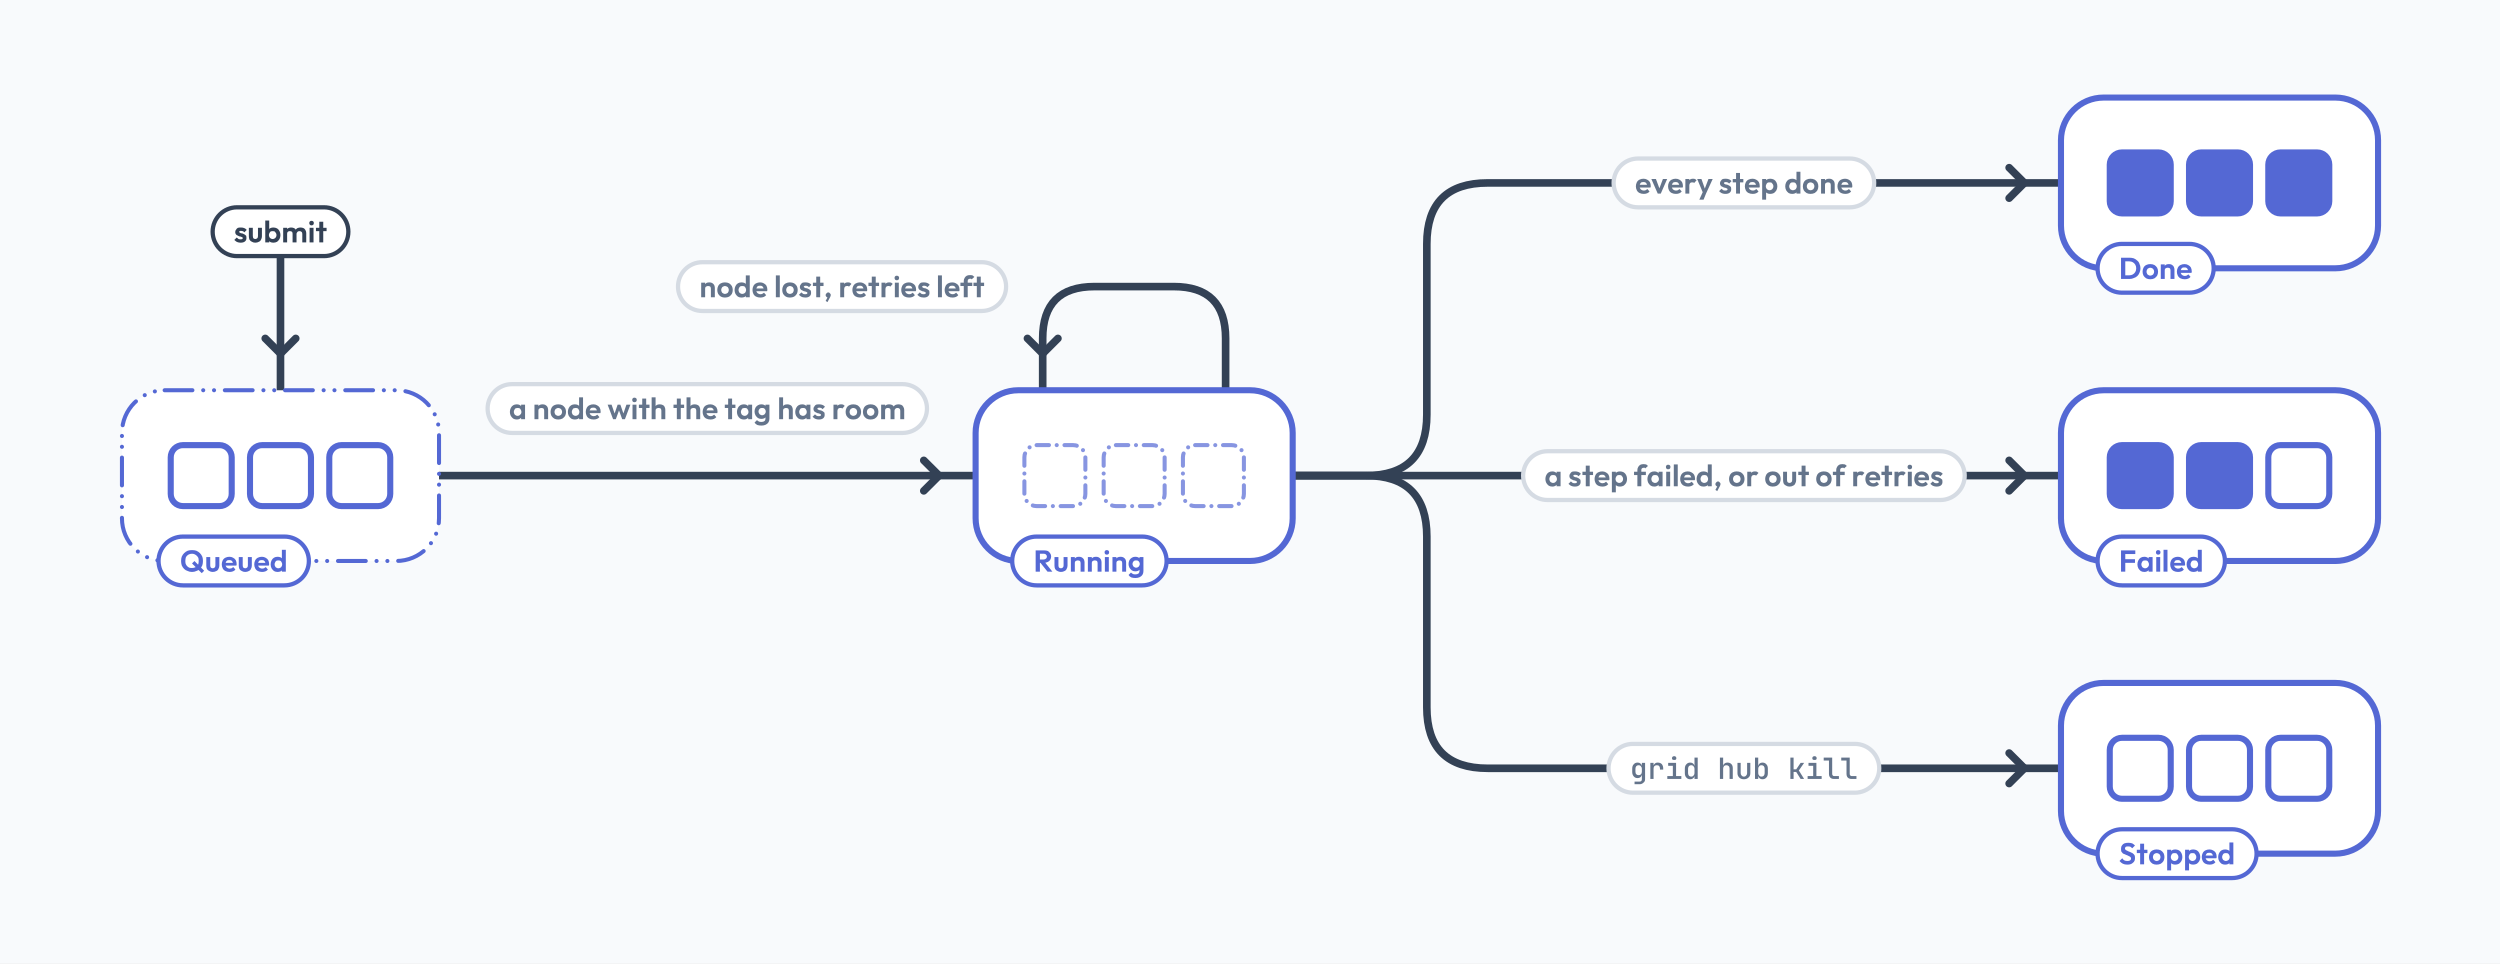
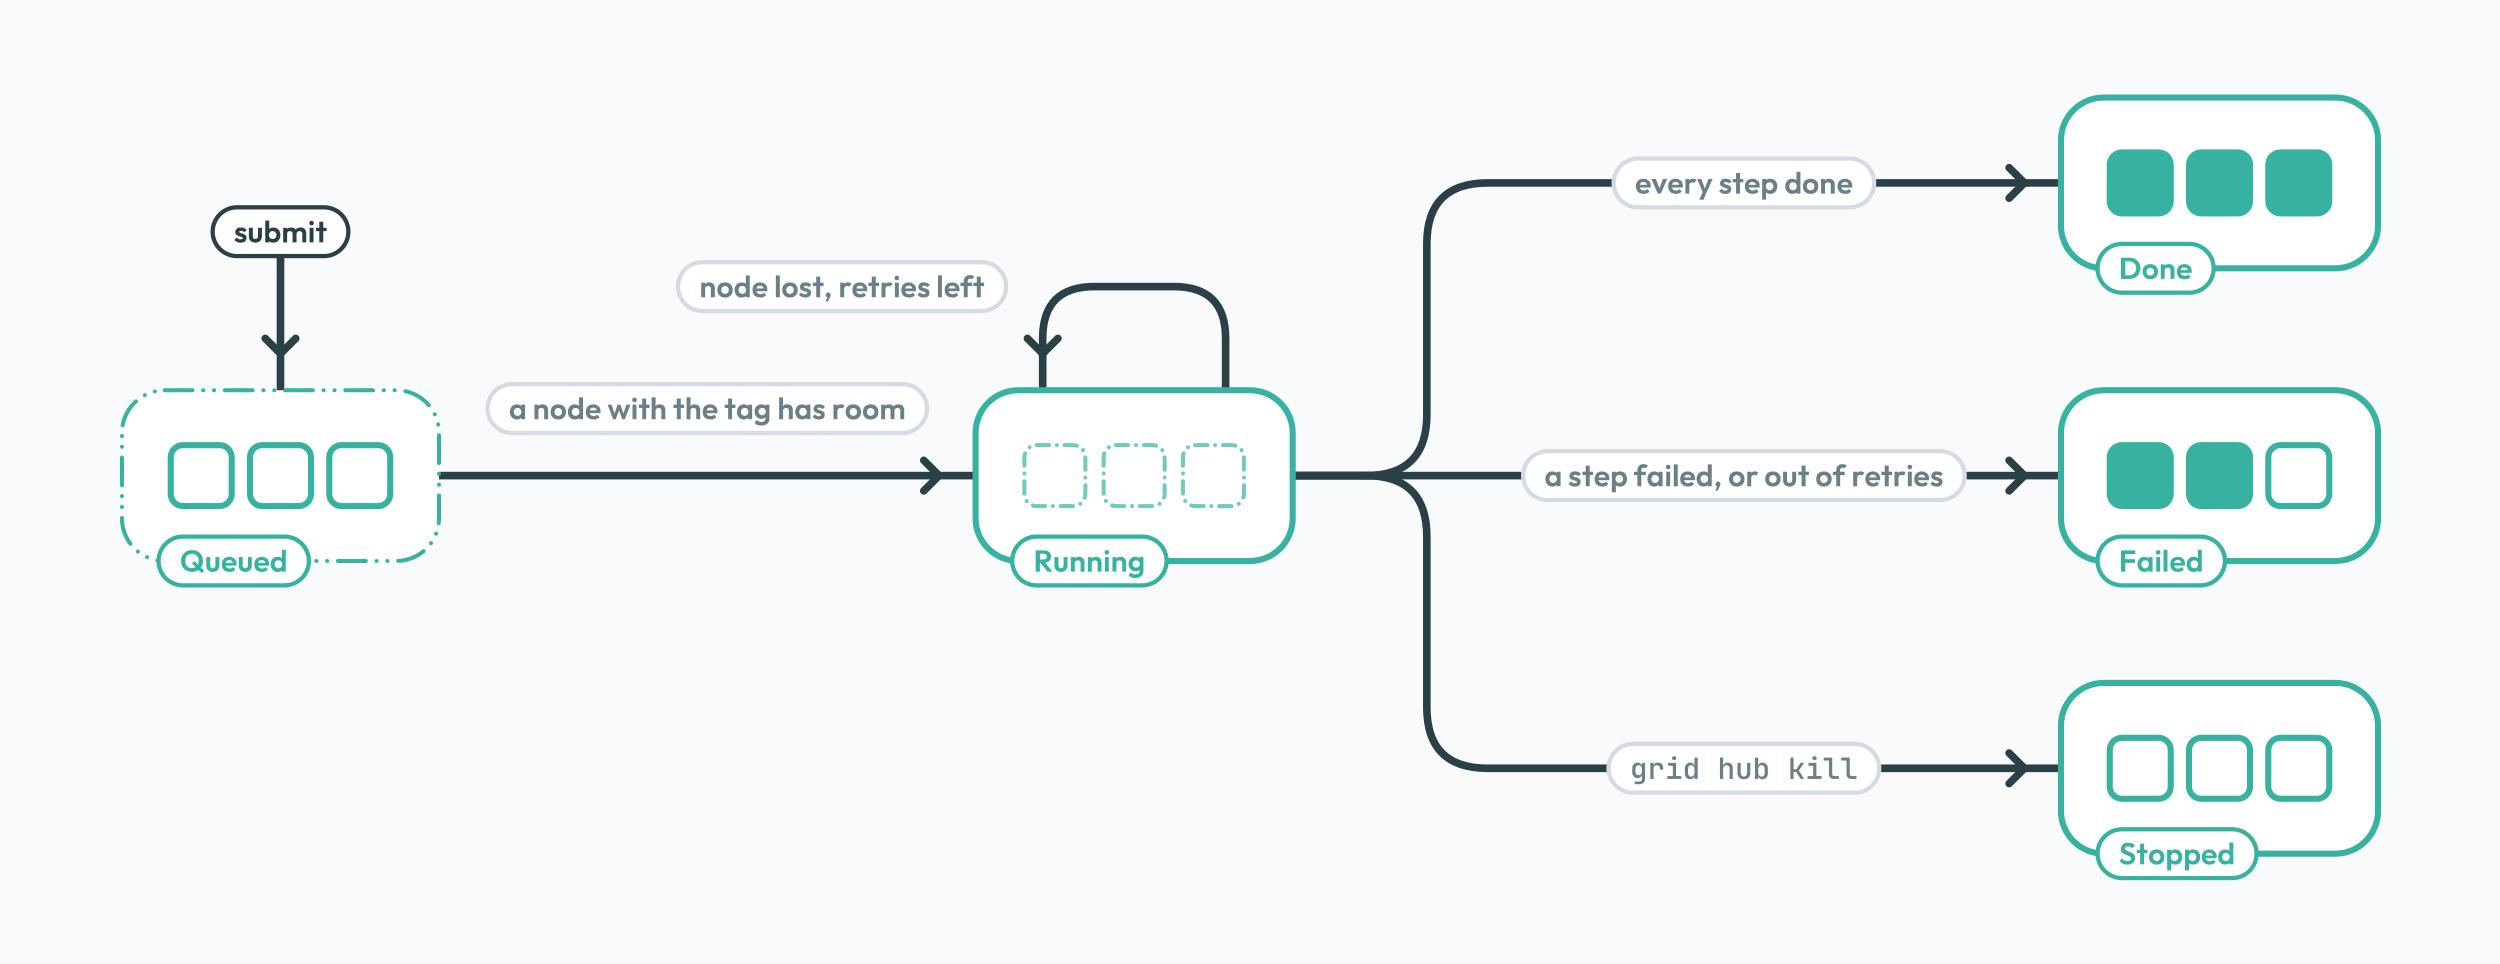
<svg xmlns="http://www.w3.org/2000/svg" viewBox="0 0 820 316" width="820" height="316">
  <defs>
    <path id="g0" d="M26 1Q19 1 14 -2Q9 -6 6 -11Q3 -17 3 -24Q3 -31 6 -37Q9 -43 14 -46Q19 -49 26 -49Q31 -49 35 -47Q39 -45 42 -41Q44 -38 44 -33V-15Q44 -11 42 -7Q39 -3 35 -1Q31 1 26 1ZM28 -11Q34 -11 37 -15Q41 -18 41 -24Q41 -28 39 -31Q38 -34 35 -36Q32 -37 28 -37Q25 -37 22 -36Q19 -34 18 -31Q16 -28 16 -24Q16 -20 18 -17Q19 -14 22 -13Q25 -11 28 -11ZM40 0V-13L42 -25L40 -36V-48H53V0Z" />
    <path id="g1" d="M38 0V-28Q38 -32 36 -35Q33 -37 29 -37Q26 -37 24 -36Q21 -35 20 -33Q19 -31 19 -28L14 -30Q14 -36 16 -40Q19 -44 23 -47Q27 -49 33 -49Q38 -49 42 -47Q47 -44 49 -40Q51 -35 51 -31V0ZM6 0V-48H19V0Z" />
    <path id="g2" d="M28 1Q21 1 15 -2Q9 -6 6 -11Q3 -17 3 -24Q3 -31 6 -37Q9 -43 15 -46Q21 -49 28 -49Q36 -49 42 -46Q47 -43 51 -37Q54 -31 54 -24Q54 -17 51 -11Q48 -6 42 -2Q36 1 28 1ZM28 -11Q32 -11 35 -13Q38 -14 39 -17Q41 -20 41 -24Q41 -28 39 -31Q38 -34 35 -35Q32 -37 28 -37Q25 -37 22 -35Q19 -34 18 -31Q16 -28 16 -24Q16 -20 18 -17Q19 -14 22 -13Q25 -11 28 -11Z" />
    <path id="g3" d="M26 1Q19 1 14 -2Q9 -6 6 -11Q3 -17 3 -24Q3 -31 6 -37Q9 -43 14 -46Q19 -49 26 -49Q31 -49 36 -47Q40 -45 42 -41Q45 -38 45 -33V-16Q45 -11 42 -7Q40 -3 36 -1Q31 1 26 1ZM28 -11Q32 -11 35 -13Q38 -14 39 -17Q41 -20 41 -24Q41 -28 39 -31Q38 -34 35 -36Q32 -37 28 -37Q25 -37 22 -36Q19 -34 18 -31Q16 -28 16 -24Q16 -20 18 -17Q19 -14 22 -13Q25 -11 28 -11ZM53 0H40V-13L42 -25L40 -36V-72H53Z" />
    <path id="g4" d="M29 1Q21 1 15 -2Q9 -5 6 -11Q3 -17 3 -24Q3 -31 6 -37Q9 -43 15 -46Q21 -49 28 -49Q35 -49 40 -46Q46 -43 49 -38Q52 -32 52 -25Q52 -24 52 -23Q51 -21 51 -20L10 -20V-29L45 -29L40 -25Q40 -30 38 -33Q37 -35 34 -37Q32 -38 28 -38Q24 -38 21 -37Q18 -35 17 -32Q15 -29 15 -24Q15 -20 17 -17Q19 -13 22 -12Q25 -10 29 -10Q32 -10 35 -11Q38 -13 41 -15L48 -7Q45 -3 40 -1Q35 1 29 1Z" />
    <path id="g5" d="M19 0 1 -48H14L26 -13L22 -13L34 -48H43L55 -13L51 -13L63 -48H76L58 0H49L37 -33H40L28 0Z" />
    <path id="g6" d="M6 0V-48H19V0ZM12 -56Q9 -56 7 -58Q5 -60 5 -64Q5 -67 7 -69Q9 -71 12 -71Q16 -71 18 -69Q20 -67 20 -64Q20 -60 18 -58Q16 -56 12 -56Z" />
    <path id="g7" d="M13 0V-68H26V0ZM2 -37V-48H37V-37Z" />
    <path id="g8" d="M38 0V-28Q38 -32 36 -35Q33 -37 29 -37Q26 -37 24 -36Q21 -35 20 -33Q19 -31 19 -28L14 -30Q14 -36 16 -40Q19 -44 23 -47Q27 -49 33 -49Q38 -49 42 -47Q47 -45 49 -40Q51 -36 51 -31V0ZM6 0V-72H19V0Z" />
    <path id="g9" d="M26 21Q18 21 12 19Q6 16 3 11L11 3Q14 6 18 8Q21 9 26 9Q32 9 36 6Q39 3 39 -2V-14L41 -25L39 -36V-48H52V-2Q52 5 49 10Q46 15 40 18Q34 21 26 21ZM25 -1Q19 -1 14 -4Q9 -8 6 -13Q3 -19 3 -25Q3 -32 6 -38Q9 -43 14 -46Q19 -49 25 -49Q31 -49 35 -47Q39 -45 41 -41Q44 -38 44 -33V-18Q44 -13 41 -9Q39 -5 35 -3Q31 -1 25 -1ZM28 -13Q32 -13 34 -15Q37 -16 38 -19Q40 -22 40 -25Q40 -29 38 -32Q37 -34 34 -36Q32 -37 28 -37Q24 -37 22 -36Q19 -34 18 -32Q16 -29 16 -25Q16 -22 18 -19Q19 -16 22 -15Q24 -13 28 -13Z" />
    <path id="g10" d="M22 1Q18 1 14 0Q10 -1 7 -3Q4 -5 1 -8L9 -16Q12 -13 15 -11Q18 -10 22 -10Q25 -10 27 -11Q29 -12 29 -14Q29 -16 27 -17Q25 -18 22 -19Q20 -19 17 -20Q14 -21 11 -23Q8 -24 6 -27Q4 -30 4 -34Q4 -39 7 -42Q9 -46 13 -48Q17 -49 23 -49Q29 -49 34 -47Q39 -45 42 -41L34 -33Q32 -36 29 -37Q26 -38 23 -38Q20 -38 19 -37Q17 -37 17 -35Q17 -33 19 -32Q21 -31 23 -30Q26 -30 29 -29Q32 -28 35 -26Q38 -24 40 -22Q41 -19 41 -14Q41 -7 36 -3Q31 1 22 1Z" />
    <path id="g11" d="M6 0V-48H19V0ZM19 -27 14 -30Q15 -39 19 -44Q23 -49 31 -49Q35 -49 38 -48Q40 -47 43 -44L35 -35Q33 -36 32 -37Q30 -37 28 -37Q24 -37 22 -35Q19 -32 19 -27Z" />
    <path id="g12" d="M6 0V-48H19V0ZM37 0V-28Q37 -33 35 -35Q32 -37 28 -37Q25 -37 23 -36Q21 -35 20 -33Q19 -31 19 -28L14 -31Q14 -37 16 -41Q19 -45 23 -47Q27 -49 32 -49Q37 -49 42 -47Q46 -45 48 -41Q50 -37 50 -31V0ZM69 0V-28Q69 -33 66 -35Q64 -37 60 -37Q57 -37 55 -36Q53 -35 52 -33Q50 -31 50 -28L43 -30Q43 -36 46 -40Q49 -45 53 -47Q58 -49 63 -49Q68 -49 73 -47Q77 -45 79 -41Q82 -36 82 -31V0Z" />
    <path id="g13" d="M21 0 0 -48H15L30 -8H23L38 -48H52L31 0Z" />
    <path id="g14" d="M21 0 1 -48H15L28 -11H24L38 -48H52L30 0ZM8 20 22 -11 30 0 22 20Z" />
    <path id="g15" d="M33 1Q27 1 23 -1Q19 -3 16 -7Q14 -11 14 -15V-33Q14 -37 16 -41Q19 -45 23 -47Q27 -49 33 -49Q39 -49 45 -46Q50 -43 53 -37Q56 -31 56 -24Q56 -17 53 -11Q50 -6 45 -2Q39 1 33 1ZM6 20V-48H19V-36L17 -24L19 -12V20ZM30 -11Q34 -11 37 -13Q39 -14 41 -17Q43 -20 43 -24Q43 -28 41 -31Q39 -34 37 -36Q34 -37 30 -37Q27 -37 24 -36Q21 -34 20 -31Q18 -28 18 -24Q18 -20 20 -17Q21 -14 24 -13Q27 -11 30 -11Z" />
    <path id="g16" d="M12 0V-54Q12 -59 15 -64Q17 -68 22 -71Q26 -73 33 -73Q37 -73 41 -72Q44 -70 47 -67L38 -59Q37 -60 36 -61Q35 -61 33 -61Q29 -61 27 -59Q25 -57 25 -54V0ZM1 -37V-48H40V-37Z" />
    <path id="g17" d="M6 0V-72H19V0Z" />
    <path id="g18" d="M6 12 13 -1 17 -2Q16 -1 15 0Q14 1 13 1Q11 1 8 -2Q6 -4 6 -7Q6 -11 9 -13Q11 -16 15 -16Q18 -16 20 -13Q23 -11 23 -7Q23 -6 22 -4Q22 -2 20 1L12 16Z" />
    <path id="g19" d="M26 1Q20 1 15 -2Q10 -4 7 -9Q5 -14 5 -20V-48H18V-21Q18 -18 19 -15Q20 -13 22 -12Q24 -11 26 -11Q30 -11 33 -14Q35 -16 35 -21V-48H48V-20Q48 -14 45 -9Q43 -4 38 -2Q33 1 26 1Z" />
    <path id="g20" d="M16 18V9H33Q37 9 39 7Q41 5 41 1V-5L41 -15H39L41 -17Q41 -11 37 -7Q33 -3 26 -3Q18 -3 13 -9Q8 -15 8 -24V-35Q8 -45 13 -50Q18 -56 26 -56Q33 -56 37 -52Q41 -49 41 -42L39 -44H41L41 -55H52V1Q52 9 46 13Q41 18 33 18ZM30 -13Q35 -13 38 -16Q41 -19 41 -25V-35Q41 -40 38 -43Q35 -47 30 -47Q25 -47 22 -44Q19 -40 19 -35V-25Q19 -19 22 -16Q25 -13 30 -13Z" />
    <path id="g21" d="M10 0V-55H21V-44H23L20 -38Q20 -47 24 -51Q28 -56 35 -56Q44 -56 49 -51Q54 -45 54 -36V-32H43V-35Q43 -41 40 -44Q38 -47 32 -47Q27 -47 24 -44Q21 -41 21 -35V0Z" />
    <path id="g22" d="M8 0V-10H27V-45H11V-55H38V-10H56V0ZM32 -65Q28 -65 26 -66Q24 -68 24 -71Q24 -74 26 -76Q28 -78 32 -78Q35 -78 37 -76Q39 -74 39 -71Q39 -68 37 -66Q35 -65 32 -65Z" />
    <path id="g23" d="M26 1Q18 1 13 -5Q8 -10 8 -20V-35Q8 -45 13 -50Q18 -56 26 -56Q33 -56 37 -52Q41 -48 41 -42L39 -44H41L41 -57V-73H52V0H41V-10H39L41 -13Q41 -6 37 -3Q33 1 26 1ZM30 -8Q35 -8 38 -12Q41 -15 41 -20V-35Q41 -40 38 -43Q35 -47 30 -47Q25 -47 22 -44Q19 -40 19 -35V-20Q19 -15 22 -11Q25 -8 30 -8Z" />
    <path id="g24" d="M8 0V-73H19V-55L19 -44H22L19 -42Q19 -49 23 -52Q27 -56 34 -56Q42 -56 47 -51Q52 -46 52 -37V0H41V-35Q41 -41 38 -44Q35 -47 30 -47Q25 -47 22 -44Q19 -40 19 -35V0Z" />
    <path id="g25" d="M30 1Q20 1 14 -5Q8 -11 8 -20V-55H19V-20Q19 -15 22 -12Q25 -8 30 -8Q35 -8 38 -12Q41 -15 41 -20V-55H52V-20Q52 -10 46 -5Q40 1 30 1Z" />
    <path id="g26" d="M34 1Q27 1 23 -3Q19 -6 19 -13L21 -10H19V0H8V-73H19V-57L19 -44H21L19 -42Q19 -48 23 -52Q27 -56 34 -56Q42 -56 47 -50Q52 -45 52 -35V-20Q52 -10 47 -5Q42 1 34 1ZM30 -8Q35 -8 38 -11Q41 -15 41 -20V-35Q41 -40 38 -44Q35 -47 30 -47Q25 -47 22 -43Q19 -40 19 -35V-20Q19 -15 22 -12Q25 -8 30 -8Z" />
    <path id="g27" d="M9 0V-73H20V-33H29L44 -55H56L38 -29L56 0H44L29 -24H20V0Z" />
    <path id="g28" d="M38 0Q33 0 29 -2Q25 -4 23 -8Q21 -12 21 -17V-63H3V-73H32V-17Q32 -14 34 -12Q35 -10 38 -10H55V0Z" />
    <path id="g29" d="M33 1Q27 1 23 -1Q19 -3 16 -7Q14 -11 14 -16V-33Q14 -38 16 -41Q19 -45 23 -47Q27 -49 33 -49Q39 -49 45 -46Q50 -43 53 -37Q56 -31 56 -24Q56 -17 53 -11Q50 -6 45 -2Q39 1 33 1ZM6 0V-72H19V-36L17 -25L19 -13V0ZM30 -11Q34 -11 37 -13Q39 -14 41 -17Q43 -20 43 -24Q43 -28 41 -31Q39 -34 37 -36Q34 -37 30 -37Q27 -37 24 -36Q21 -34 20 -31Q18 -28 18 -24Q18 -20 20 -17Q21 -14 24 -13Q27 -11 30 -11Z" />
    <path id="g30" d="M40 1Q32 1 26 -2Q19 -4 14 -9Q9 -14 6 -21Q4 -28 4 -35Q4 -43 6 -49Q9 -56 14 -61Q19 -66 26 -69Q32 -71 40 -71Q48 -71 54 -69Q61 -66 66 -61Q71 -56 74 -49Q76 -43 76 -35Q76 -28 74 -21Q71 -14 66 -9Q61 -4 54 -2Q48 1 40 1ZM72 5 40 -27 48 -35 80 -3ZM40 -12Q47 -12 52 -15Q57 -18 60 -23Q62 -28 62 -35Q62 -40 61 -45Q59 -49 56 -52Q53 -55 49 -57Q45 -59 40 -59Q33 -59 28 -56Q23 -53 20 -48Q18 -42 18 -35Q18 -30 19 -26Q21 -21 24 -18Q27 -15 31 -13Q35 -12 40 -12Z" />
    <path id="g31" d="M17 -29V-40H33Q38 -40 41 -43Q44 -45 44 -50Q44 -54 41 -56Q39 -59 34 -59H17V-70H35Q42 -70 47 -68Q52 -65 55 -60Q58 -56 58 -50Q58 -44 55 -39Q52 -34 47 -32Q41 -29 34 -29ZM7 0V-70H21V0ZM46 0 22 -30 35 -34 62 0Z" />
    <path id="g32" d="M16 0V-12H34Q41 -12 46 -15Q51 -18 54 -23Q57 -28 57 -35Q57 -42 54 -47Q51 -52 46 -55Q41 -58 34 -58H16V-70H35Q42 -70 49 -68Q56 -65 61 -60Q66 -56 68 -49Q71 -43 71 -35Q71 -28 68 -21Q66 -15 61 -10Q56 -5 49 -3Q43 0 35 0ZM7 0V-70H21V0Z" />
    <path id="g33" d="M7 0V-70H21V0ZM17 -29V-41H53V-29ZM17 -58V-70H54V-58Z" />
    <path id="g34" d="M28 1Q19 1 13 -2Q7 -5 2 -11L11 -20Q14 -15 18 -13Q22 -11 28 -11Q34 -11 37 -13Q40 -15 40 -19Q40 -22 38 -24Q36 -26 33 -27Q30 -29 27 -30Q23 -31 20 -33Q16 -34 13 -36Q10 -39 8 -42Q7 -46 7 -51Q7 -58 10 -62Q13 -67 18 -69Q24 -71 31 -71Q38 -71 44 -69Q49 -66 53 -62L44 -53Q41 -56 38 -58Q34 -59 30 -59Q26 -59 23 -58Q20 -56 20 -52Q20 -49 22 -48Q24 -46 27 -45Q30 -43 33 -42Q37 -41 40 -39Q44 -38 47 -35Q50 -33 52 -29Q53 -26 53 -20Q53 -10 46 -5Q40 1 28 1Z" />
  </defs>
  <rect width="820" height="316" fill="#f8fafc" />
-   <path d="M144,156.0 L320,156.0" fill="none" stroke="#334155" stroke-width="2.5" stroke-linecap="round" stroke-linejoin="round" />
-   <path d="M303.0,161.0 L308,156.0 L303.0,151.0" fill="none" stroke="#334155" stroke-width="2.5" stroke-linecap="round" stroke-linejoin="round" />
+   <path d="M144,156.0 L320,156.0" fill="none" stroke="#2b3f47" stroke-width="2.5" stroke-linecap="round" stroke-linejoin="round" />
+   <path d="M303.0,161.0 L308,156.0 L303.0,151.0" fill="none" stroke="#2b3f47" stroke-width="2.5" stroke-linecap="round" stroke-linejoin="round" />
  <rect x="159.94" y="126.0" width="144.11" height="16" rx="8" fill="#ffffff" stroke="#d5dbe3" stroke-width="1.4" />
-   <g transform="translate(166.94,137.50) scale(0.09957)" fill="#64748b">
+   <g transform="translate(166.94,137.50) scale(0.09957)" fill="#6b7f86">
    <use href="#g0" x="0" />
    <use href="#g1" x="78" />
    <use href="#g2" x="134" />
    <use href="#g3" x="191" />
    <use href="#g4" x="250" />
    <use href="#g5" x="324" />
    <use href="#g6" x="401" />
    <use href="#g7" x="426" />
    <use href="#g8" x="464" />
    <use href="#g7" x="540" />
    <use href="#g8" x="579" />
    <use href="#g4" x="635" />
    <use href="#g7" x="709" />
    <use href="#g0" x="748" />
    <use href="#g9" x="806" />
    <use href="#g8" x="884" />
    <use href="#g0" x="940" />
    <use href="#g10" x="999" />
    <use href="#g11" x="1063" />
    <use href="#g2" x="1106" />
    <use href="#g2" x="1163" />
    <use href="#g12" x="1220" />
  </g>
-   <path d="M424,156.0 L448.0,156.0 Q468,156.0 468.0,136.0 L468.0,80.0 Q468,60.0 488.0,60.0 L676,60.0" fill="none" stroke="#334155" stroke-width="2.5" stroke-linecap="round" stroke-linejoin="round" />
-   <path d="M659.0,65.0 L664,60.0 L659.0,55.0" fill="none" stroke="#334155" stroke-width="2.5" stroke-linecap="round" stroke-linejoin="round" />
+   <path d="M424,156.0 L448.0,156.0 Q468,156.0 468.0,136.0 L468.0,80.0 Q468,60.0 488.0,60.0 L676,60.0" fill="none" stroke="#2b3f47" stroke-width="2.5" stroke-linecap="round" stroke-linejoin="round" />
+   <path d="M659.0,65.0 L664,60.0 L659.0,55.0" fill="none" stroke="#2b3f47" stroke-width="2.5" stroke-linecap="round" stroke-linejoin="round" />
  <rect x="529.27" y="52.0" width="85.46" height="16" rx="8" fill="#ffffff" stroke="#d5dbe3" stroke-width="1.4" />
-   <g transform="translate(536.27,63.50) scale(0.09957)" fill="#64748b">
+   <g transform="translate(536.27,63.50) scale(0.09957)" fill="#6b7f86">
    <use href="#g4" x="0" />
    <use href="#g13" x="54" />
    <use href="#g4" x="106" />
    <use href="#g11" x="160" />
    <use href="#g14" x="204" />
    <use href="#g10" x="276" />
    <use href="#g7" x="320" />
    <use href="#g4" x="359" />
    <use href="#g15" x="413" />
    <use href="#g3" x="492" />
    <use href="#g2" x="550" />
    <use href="#g1" x="607" />
    <use href="#g4" x="664" />
  </g>
-   <path d="M424,156.0 L467.5,156.0 Q468,156.0 468.0,156.0 L468.0,156.0 Q468,156.0 468.5,156.0 L676,156.0" fill="none" stroke="#334155" stroke-width="2.5" stroke-linecap="round" stroke-linejoin="round" />
-   <path d="M659.0,161.0 L664,156.0 L659.0,151.0" fill="none" stroke="#334155" stroke-width="2.5" stroke-linecap="round" stroke-linejoin="round" />
+   <path d="M424,156.0 L467.5,156.0 Q468,156.0 468.0,156.0 L468.0,156.0 Q468,156.0 468.5,156.0 L676,156.0" fill="none" stroke="#2b3f47" stroke-width="2.5" stroke-linecap="round" stroke-linejoin="round" />
+   <path d="M659.0,161.0 L664,156.0 L659.0,151.0" fill="none" stroke="#2b3f47" stroke-width="2.5" stroke-linecap="round" stroke-linejoin="round" />
  <rect x="499.59" y="148.0" width="144.83" height="16" rx="8" fill="#ffffff" stroke="#d5dbe3" stroke-width="1.4" />
-   <g transform="translate(506.59,159.50) scale(0.09957)" fill="#64748b">
+   <g transform="translate(506.59,159.50) scale(0.09957)" fill="#6b7f86">
    <use href="#g0" x="0" />
    <use href="#g10" x="78" />
    <use href="#g7" x="123" />
    <use href="#g4" x="162" />
    <use href="#g15" x="216" />
    <use href="#g16" x="294" />
    <use href="#g0" x="336" />
    <use href="#g6" x="395" />
    <use href="#g17" x="420" />
    <use href="#g4" x="444" />
    <use href="#g3" x="498" />
    <use href="#g18" x="557" />
    <use href="#g2" x="605" />
    <use href="#g11" x="662" />
    <use href="#g2" x="724" />
    <use href="#g19" x="781" />
    <use href="#g7" x="834" />
    <use href="#g2" x="892" />
    <use href="#g16" x="949" />
    <use href="#g11" x="1011" />
    <use href="#g4" x="1054" />
    <use href="#g7" x="1108" />
    <use href="#g11" x="1147" />
    <use href="#g6" x="1191" />
    <use href="#g4" x="1215" />
    <use href="#g10" x="1270" />
  </g>
-   <path d="M424,156.0 L448.0,156.0 Q468,156.0 468.0,176.0 L468.0,232.0 Q468,252.0 488.0,252.0 L676,252.0" fill="none" stroke="#334155" stroke-width="2.5" stroke-linecap="round" stroke-linejoin="round" />
-   <path d="M659.0,257.0 L664,252.0 L659.0,247.0" fill="none" stroke="#334155" stroke-width="2.5" stroke-linecap="round" stroke-linejoin="round" />
+   <path d="M424,156.0 L448.0,156.0 Q468,156.0 468.0,176.0 L468.0,232.0 Q468,252.0 488.0,252.0 L676,252.0" fill="none" stroke="#2b3f47" stroke-width="2.5" stroke-linecap="round" stroke-linejoin="round" />
+   <path d="M659.0,257.0 L664,252.0 L659.0,247.0" fill="none" stroke="#2b3f47" stroke-width="2.5" stroke-linecap="round" stroke-linejoin="round" />
  <rect x="527.60" y="244.0" width="88.79" height="16" rx="8" fill="#ffffff" stroke="#d5dbe3" stroke-width="1.4" />
-   <g transform="translate(534.60,255.50) scale(0.09589)" fill="#64748b">
+   <g transform="translate(534.60,255.50) scale(0.09589)" fill="#6b7f86">
    <use href="#g20" x="0" />
    <use href="#g21" x="60" />
    <use href="#g22" x="120" />
    <use href="#g23" x="180" />
    <use href="#g24" x="300" />
    <use href="#g25" x="360" />
    <use href="#g26" x="420" />
    <use href="#g27" x="540" />
    <use href="#g22" x="600" />
    <use href="#g28" x="660" />
    <use href="#g28" x="720" />
  </g>
-   <path d="M402,128.0 L402.0,111.0 Q402,94.0 385.0,94.0 L359.0,94.0 Q342,94.0 342.0,111.0 L342,128.0" fill="none" stroke="#334155" stroke-width="2.5" stroke-linecap="round" stroke-linejoin="round" />
-   <path d="M337.0,111.0 L342,116.0 L347.0,111.0" fill="none" stroke="#334155" stroke-width="2.5" stroke-linecap="round" stroke-linejoin="round" />
+   <path d="M402,128.0 L402.0,111.0 Q402,94.0 385.0,94.0 L359.0,94.0 Q342,94.0 342.0,111.0 L342,128.0" fill="none" stroke="#2b3f47" stroke-width="2.5" stroke-linecap="round" stroke-linejoin="round" />
+   <path d="M337.0,111.0 L342,116.0 L347.0,111.0" fill="none" stroke="#2b3f47" stroke-width="2.5" stroke-linecap="round" stroke-linejoin="round" />
  <rect x="222.39" y="86.0" width="107.61" height="16" rx="8" fill="#ffffff" stroke="#d5dbe3" stroke-width="1.4" />
-   <g transform="translate(229.39,97.50) scale(0.09957)" fill="#64748b">
+   <g transform="translate(229.39,97.50) scale(0.09957)" fill="#6b7f86">
    <use href="#g1" x="0" />
    <use href="#g2" x="56" />
    <use href="#g3" x="113" />
    <use href="#g4" x="172" />
    <use href="#g17" x="246" />
    <use href="#g2" x="270" />
    <use href="#g10" x="327" />
    <use href="#g7" x="372" />
    <use href="#g18" x="410" />
    <use href="#g11" x="458" />
    <use href="#g4" x="501" />
    <use href="#g7" x="555" />
    <use href="#g11" x="594" />
    <use href="#g6" x="638" />
    <use href="#g4" x="662" />
    <use href="#g10" x="717" />
    <use href="#g17" x="780" />
    <use href="#g4" x="805" />
    <use href="#g16" x="859" />
    <use href="#g7" x="901" />
  </g>
-   <path d="M92.0,84.0 L92.0,128.0" fill="none" stroke="#334155" stroke-width="2.5" stroke-linecap="round" stroke-linejoin="round" />
-   <path d="M87.0,111.0 L92.0,116.0 L97.0,111.0" fill="none" stroke="#334155" stroke-width="2.5" stroke-linecap="round" stroke-linejoin="round" />
-   <rect x="69.75" y="68.0" width="44.51" height="16" rx="8" fill="#ffffff" stroke="#334155" stroke-width="1.4" />
-   <g transform="translate(76.75,79.50) scale(0.09957)" fill="#334155">
+   <path d="M92.0,84.0 L92.0,128.0" fill="none" stroke="#2b3f47" stroke-width="2.5" stroke-linecap="round" stroke-linejoin="round" />
+   <path d="M87.0,111.0 L92.0,116.0 L97.0,111.0" fill="none" stroke="#2b3f47" stroke-width="2.5" stroke-linecap="round" stroke-linejoin="round" />
+   <rect x="69.75" y="68.0" width="44.51" height="16" rx="8" fill="#ffffff" stroke="#2b3f47" stroke-width="1.4" />
+   <g transform="translate(76.75,79.50) scale(0.09957)" fill="#2b3f47">
    <use href="#g10" x="0" />
    <use href="#g19" x="44" />
    <use href="#g29" x="97" />
    <use href="#g12" x="156" />
    <use href="#g6" x="243" />
    <use href="#g7" x="268" />
  </g>
-   <rect x="40" y="128.0" width="104" height="56" rx="14" fill="#ffffff" stroke="#5468d4" stroke-width="1.33" stroke-dasharray="9.11 3.54 0.01 3.54 0.01 3.54" stroke-linecap="round" />
-   <rect x="56.0" y="146.0" width="20" height="20" rx="4.0" fill="#ffffff" stroke="#5468d4" stroke-width="2" />
-   <rect x="82.0" y="146.0" width="20" height="20" rx="4.0" fill="#ffffff" stroke="#5468d4" stroke-width="2" />
-   <rect x="108.0" y="146.0" width="20" height="20" rx="4.0" fill="#ffffff" stroke="#5468d4" stroke-width="2" />
-   <rect x="52.00" y="176.0" width="49.31" height="16" rx="8" fill="#ffffff" stroke="#5468d4" stroke-width="1.4" />
-   <g transform="translate(59.00,187.50) scale(0.09957)" fill="#5468d4">
+   <rect x="40" y="128.0" width="104" height="56" rx="14" fill="#ffffff" stroke="#38b2a0" stroke-width="1.33" stroke-dasharray="9.11 3.54 0.01 3.54 0.01 3.54" stroke-linecap="round" />
+   <rect x="56.0" y="146.0" width="20" height="20" rx="4.0" fill="#ffffff" stroke="#38b2a0" stroke-width="2" />
+   <rect x="82.0" y="146.0" width="20" height="20" rx="4.0" fill="#ffffff" stroke="#38b2a0" stroke-width="2" />
+   <rect x="108.0" y="146.0" width="20" height="20" rx="4.0" fill="#ffffff" stroke="#38b2a0" stroke-width="2" />
+   <rect x="52.00" y="176.0" width="49.31" height="16" rx="8" fill="#ffffff" stroke="#38b2a0" stroke-width="1.4" />
+   <g transform="translate(59.00,187.50) scale(0.09957)" fill="#38b2a0">
    <use href="#g30" x="0" />
    <use href="#g19" x="82" />
    <use href="#g4" x="135" />
    <use href="#g19" x="189" />
    <use href="#g4" x="242" />
    <use href="#g3" x="296" />
  </g>
-   <rect x="320" y="128.0" width="104" height="56" rx="14" fill="#ffffff" stroke="#5468d4" stroke-width="2" />
+   <rect x="320" y="128.0" width="104" height="56" rx="14" fill="#ffffff" stroke="#38b2a0" stroke-width="2" />
  <g opacity=".7">
-     <rect x="336.0" y="146.0" width="20" height="20" rx="4.0" fill="none" stroke="#5468d4" stroke-width="1.33" stroke-dasharray="4.06 2.54 0.01 2.54" stroke-linecap="round" />
+     <rect x="336.0" y="146.0" width="20" height="20" rx="4.0" fill="none" stroke="#38b2a0" stroke-width="1.33" stroke-dasharray="4.06 2.54 0.01 2.54" stroke-linecap="round" />
  </g>
  <g opacity=".7">
-     <rect x="362.0" y="146.0" width="20" height="20" rx="4.0" fill="none" stroke="#5468d4" stroke-width="1.33" stroke-dasharray="4.06 2.54 0.01 2.54" stroke-linecap="round" />
+     <rect x="362.0" y="146.0" width="20" height="20" rx="4.0" fill="none" stroke="#38b2a0" stroke-width="1.33" stroke-dasharray="4.06 2.54 0.01 2.54" stroke-linecap="round" />
  </g>
  <g opacity=".7">
-     <rect x="388.0" y="146.0" width="20" height="20" rx="4.0" fill="none" stroke="#5468d4" stroke-width="1.33" stroke-dasharray="4.06 2.54 0.01 2.54" stroke-linecap="round" />
-   </g>
-   <rect x="332.00" y="176.0" width="50.65" height="16" rx="8" fill="#ffffff" stroke="#5468d4" stroke-width="1.4" />
-   <g transform="translate(339.00,187.50) scale(0.09957)" fill="#5468d4">
+     <rect x="388.0" y="146.0" width="20" height="20" rx="4.0" fill="none" stroke="#38b2a0" stroke-width="1.33" stroke-dasharray="4.06 2.54 0.01 2.54" stroke-linecap="round" />
+   </g>
+   <rect x="332.00" y="176.0" width="50.65" height="16" rx="8" fill="#ffffff" stroke="#38b2a0" stroke-width="1.4" />
+   <g transform="translate(339.00,187.50) scale(0.09957)" fill="#38b2a0">
    <use href="#g31" x="0" />
    <use href="#g19" x="64" />
    <use href="#g1" x="117" />
    <use href="#g1" x="173" />
    <use href="#g6" x="229" />
    <use href="#g1" x="254" />
    <use href="#g9" x="310" />
  </g>
-   <rect x="676" y="32" width="104" height="56" rx="14" fill="#ffffff" stroke="#5468d4" stroke-width="2" />
-   <rect x="692.0" y="50.0" width="20" height="20" rx="4.0" fill="#5468d4" stroke="#5468d4" stroke-width="2" />
-   <rect x="718.0" y="50.0" width="20" height="20" rx="4.0" fill="#5468d4" stroke="#5468d4" stroke-width="2" />
-   <rect x="744.0" y="50.0" width="20" height="20" rx="4.0" fill="#5468d4" stroke="#5468d4" stroke-width="2" />
-   <rect x="688.00" y="80" width="38.09" height="16" rx="8" fill="#ffffff" stroke="#5468d4" stroke-width="1.4" />
-   <g transform="translate(695.00,91.50) scale(0.09957)" fill="#5468d4">
+   <rect x="676" y="32" width="104" height="56" rx="14" fill="#ffffff" stroke="#38b2a0" stroke-width="2" />
+   <rect x="692.0" y="50.0" width="20" height="20" rx="4.0" fill="#38b2a0" stroke="#38b2a0" stroke-width="2" />
+   <rect x="718.0" y="50.0" width="20" height="20" rx="4.0" fill="#38b2a0" stroke="#38b2a0" stroke-width="2" />
+   <rect x="744.0" y="50.0" width="20" height="20" rx="4.0" fill="#38b2a0" stroke="#38b2a0" stroke-width="2" />
+   <rect x="688.00" y="80" width="38.09" height="16" rx="8" fill="#ffffff" stroke="#38b2a0" stroke-width="1.4" />
+   <g transform="translate(695.00,91.50) scale(0.09957)" fill="#38b2a0">
    <use href="#g32" x="0" />
    <use href="#g2" x="75" />
    <use href="#g1" x="132" />
    <use href="#g4" x="188" />
  </g>
-   <rect x="676" y="128" width="104" height="56" rx="14" fill="#ffffff" stroke="#5468d4" stroke-width="2" />
-   <rect x="692.0" y="146.0" width="20" height="20" rx="4.0" fill="#5468d4" stroke="#5468d4" stroke-width="2" />
-   <rect x="718.0" y="146.0" width="20" height="20" rx="4.0" fill="#5468d4" stroke="#5468d4" stroke-width="2" />
-   <rect x="744.0" y="146.0" width="20" height="20" rx="4.0" fill="#ffffff" stroke="#5468d4" stroke-width="2" />
-   <rect x="688.00" y="176" width="41.78" height="16" rx="8" fill="#ffffff" stroke="#5468d4" stroke-width="1.4" />
-   <g transform="translate(695.00,187.50) scale(0.09957)" fill="#5468d4">
+   <rect x="676" y="128" width="104" height="56" rx="14" fill="#ffffff" stroke="#38b2a0" stroke-width="2" />
+   <rect x="692.0" y="146.0" width="20" height="20" rx="4.0" fill="#38b2a0" stroke="#38b2a0" stroke-width="2" />
+   <rect x="718.0" y="146.0" width="20" height="20" rx="4.0" fill="#38b2a0" stroke="#38b2a0" stroke-width="2" />
+   <rect x="744.0" y="146.0" width="20" height="20" rx="4.0" fill="#ffffff" stroke="#38b2a0" stroke-width="2" />
+   <rect x="688.00" y="176" width="41.78" height="16" rx="8" fill="#ffffff" stroke="#38b2a0" stroke-width="1.4" />
+   <g transform="translate(695.00,187.50) scale(0.09957)" fill="#38b2a0">
    <use href="#g33" x="0" />
    <use href="#g0" x="58" />
    <use href="#g6" x="117" />
    <use href="#g17" x="141" />
    <use href="#g4" x="166" />
    <use href="#g3" x="220" />
  </g>
-   <rect x="676" y="224" width="104" height="56" rx="14" fill="#ffffff" stroke="#5468d4" stroke-width="2" />
-   <rect x="692.0" y="242.0" width="20" height="20" rx="4.0" fill="#ffffff" stroke="#5468d4" stroke-width="2" />
-   <rect x="718.0" y="242.0" width="20" height="20" rx="4.0" fill="#ffffff" stroke="#5468d4" stroke-width="2" />
-   <rect x="744.0" y="242.0" width="20" height="20" rx="4.0" fill="#ffffff" stroke="#5468d4" stroke-width="2" />
-   <rect x="688.00" y="272" width="52.16" height="16" rx="8" fill="#ffffff" stroke="#5468d4" stroke-width="1.4" />
-   <g transform="translate(695.00,283.50) scale(0.09957)" fill="#5468d4">
+   <rect x="676" y="224" width="104" height="56" rx="14" fill="#ffffff" stroke="#38b2a0" stroke-width="2" />
+   <rect x="692.0" y="242.0" width="20" height="20" rx="4.0" fill="#ffffff" stroke="#38b2a0" stroke-width="2" />
+   <rect x="718.0" y="242.0" width="20" height="20" rx="4.0" fill="#ffffff" stroke="#38b2a0" stroke-width="2" />
+   <rect x="744.0" y="242.0" width="20" height="20" rx="4.0" fill="#ffffff" stroke="#38b2a0" stroke-width="2" />
+   <rect x="688.00" y="272" width="52.16" height="16" rx="8" fill="#ffffff" stroke="#38b2a0" stroke-width="1.4" />
+   <g transform="translate(695.00,283.50) scale(0.09957)" fill="#38b2a0">
    <use href="#g34" x="0" />
    <use href="#g7" x="57" />
    <use href="#g2" x="96" />
    <use href="#g15" x="153" />
    <use href="#g15" x="212" />
    <use href="#g4" x="270" />
    <use href="#g3" x="324" />
  </g>
</svg>
